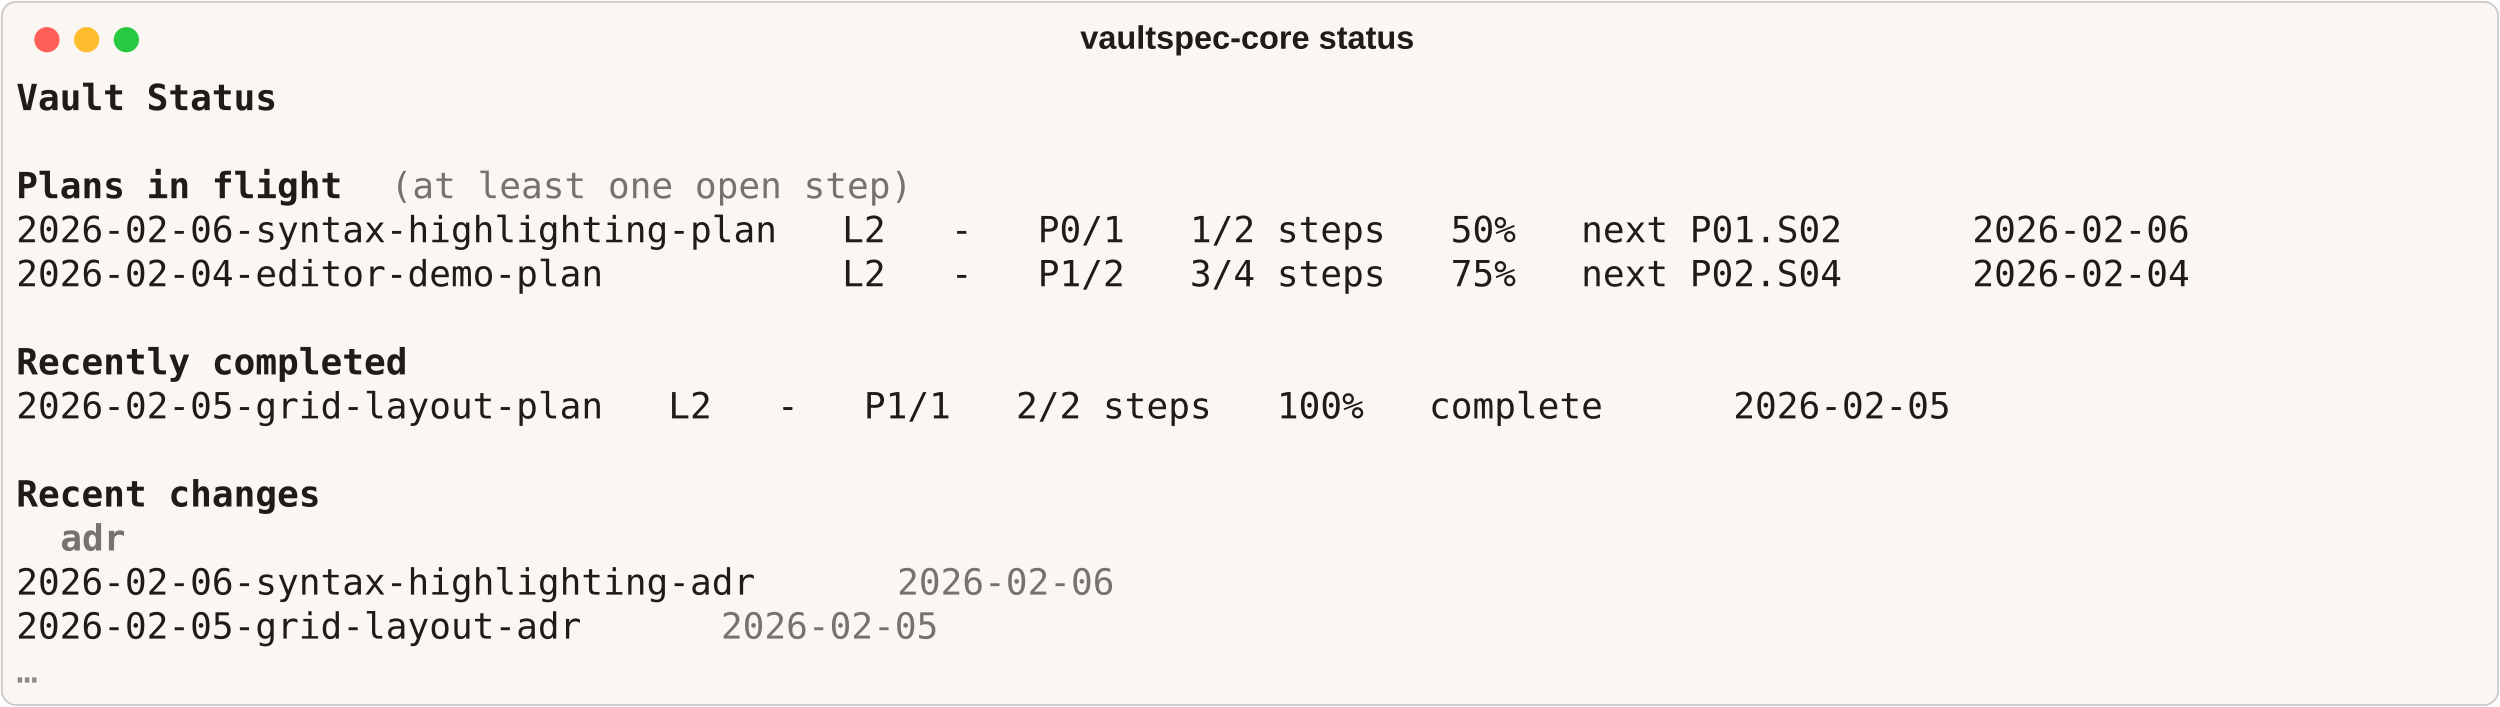
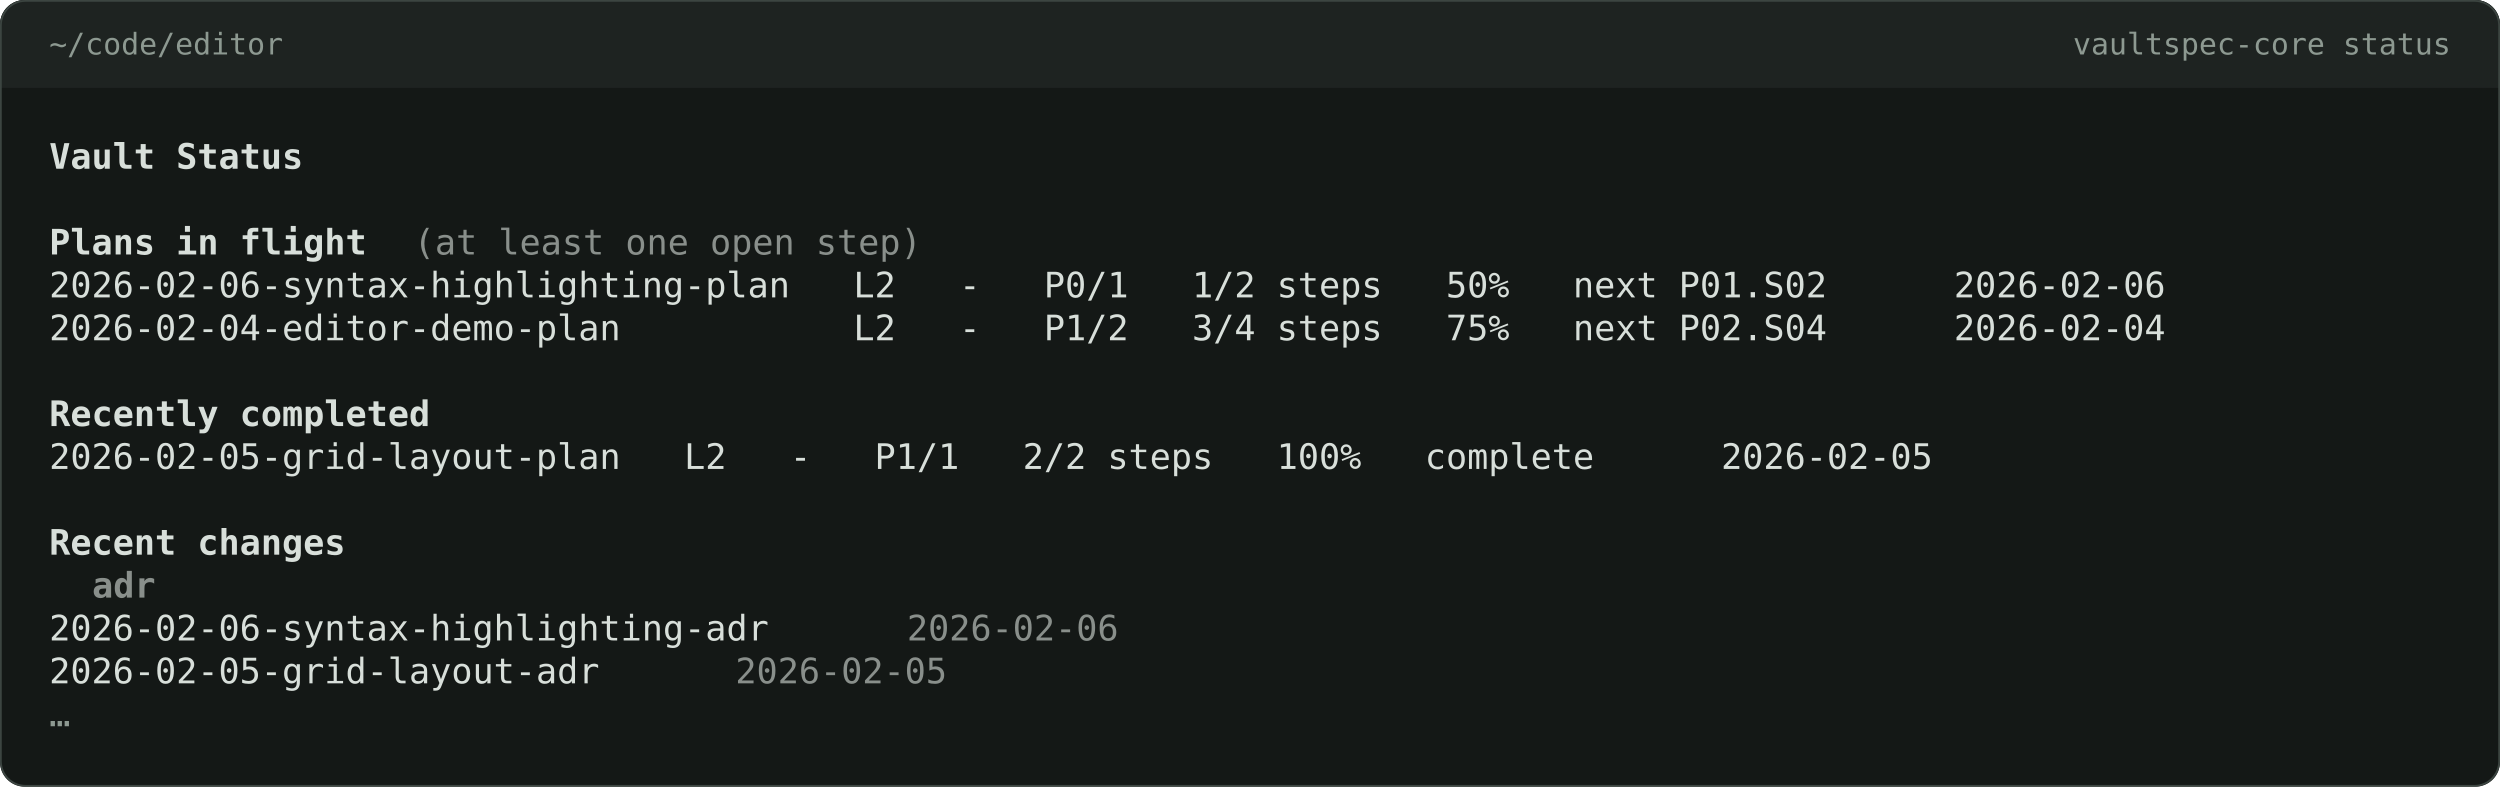
- <svg xmlns="http://www.w3.org/2000/svg" class="rich-terminal" viewBox="0 0 1385 391.6">
+ <svg xmlns="http://www.w3.org/2000/svg" class="rich-terminal" viewBox="0 0 1422.4 447.6">
  <style>
- 
-     @font-face {
-         font-family: "Fira Code";
-         src: local("FiraCode-Regular"),
-                 url("https://cdnjs.cloudflare.com/ajax/libs/firacode/6.2.0/woff2/FiraCode-Regular.woff2") format("woff2"),
-                 url("https://cdnjs.cloudflare.com/ajax/libs/firacode/6.2.0/woff/FiraCode-Regular.woff") format("woff");
-         font-style: normal;
-         font-weight: 400;
-     }
-     @font-face {
-         font-family: "Fira Code";
-         src: local("FiraCode-Bold"),
-                 url("https://cdnjs.cloudflare.com/ajax/libs/firacode/6.2.0/woff2/FiraCode-Bold.woff2") format("woff2"),
-                 url("https://cdnjs.cloudflare.com/ajax/libs/firacode/6.2.0/woff/FiraCode-Bold.woff") format("woff");
-         font-style: bold;
-         font-weight: 700;
-     }
- 
    .terminal-2955500476-matrix {
-         font-family: Fira Code, monospace;
+         font-family: 'IBM Plex Mono', 'Cascadia Mono', 'Cascadia Code', ui-monospace, Menlo, Consolas, 'DejaVu Sans Mono', monospace;
        font-size: 20px;
        line-height: 24.4px;
        font-variant-east-asian: full-width;
    }
- 
-     .terminal-2955500476-title {
-         font-size: 18px;
-         font-weight: bold;
-         font-family: arial;
+     .terminal-2955500476-bar {
+         font-family: 'IBM Plex Mono', 'Cascadia Mono', 'Cascadia Code', ui-monospace, Menlo, Consolas, 'DejaVu Sans Mono', monospace;
+         font-size: 17px;
+         fill: #8d9991;
    }
- 
-     .terminal-2955500476-r1 { fill: #1e1b18;font-weight: bold }
- .terminal-2955500476-r2 { fill: #1e1b18 }
- .terminal-2955500476-r3 { fill: #76736f }
- .terminal-2955500476-r4 { fill: #76736f;font-weight: bold }
- .terminal-2955500476-r5 { fill: #918981 }
+     .terminal-2955500476-r1 { fill: #d8dfda;font-weight: bold }
+ .terminal-2955500476-r2 { fill: #d8dfda }
+ .terminal-2955500476-r3 { fill: #898f8b }
+ .terminal-2955500476-r4 { fill: #898f8b;font-weight: bold }
+ .terminal-2955500476-r5 { fill: #8d9991 }
    </style>
  <defs>
+     <clipPath id="terminal-2955500476-clip-frame">
+       <rect x="0" y="0" width="1422.4" height="447.6" rx="14" />
+     </clipPath>
    <clipPath id="terminal-2955500476-clip-terminal">
      <rect x="0" y="0" width="1365.4" height="340.6" />
    </clipPath>
    <clipPath id="terminal-2955500476-line-0">
      <rect x="0" y="1.5" width="1366.4" height="24.65" />
    </clipPath>
    <clipPath id="terminal-2955500476-line-1">
      <rect x="0" y="25.9" width="1366.4" height="24.65" />
    </clipPath>
    <clipPath id="terminal-2955500476-line-2">
      <rect x="0" y="50.3" width="1366.4" height="24.65" />
    </clipPath>
    <clipPath id="terminal-2955500476-line-3">
      <rect x="0" y="74.7" width="1366.4" height="24.65" />
    </clipPath>
    <clipPath id="terminal-2955500476-line-4">
      <rect x="0" y="99.1" width="1366.4" height="24.65" />
    </clipPath>
    <clipPath id="terminal-2955500476-line-5">
      <rect x="0" y="123.5" width="1366.4" height="24.65" />
    </clipPath>
    <clipPath id="terminal-2955500476-line-6">
      <rect x="0" y="147.9" width="1366.4" height="24.65" />
    </clipPath>
    <clipPath id="terminal-2955500476-line-7">
      <rect x="0" y="172.3" width="1366.4" height="24.65" />
    </clipPath>
    <clipPath id="terminal-2955500476-line-8">
      <rect x="0" y="196.7" width="1366.4" height="24.65" />
    </clipPath>
    <clipPath id="terminal-2955500476-line-9">
      <rect x="0" y="221.1" width="1366.4" height="24.65" />
    </clipPath>
    <clipPath id="terminal-2955500476-line-10">
      <rect x="0" y="245.5" width="1366.4" height="24.65" />
    </clipPath>
    <clipPath id="terminal-2955500476-line-11">
      <rect x="0" y="269.9" width="1366.4" height="24.65" />
    </clipPath>
    <clipPath id="terminal-2955500476-line-12">
      <rect x="0" y="294.3" width="1366.4" height="24.65" />
    </clipPath>
  </defs>
-   <rect fill="#faf7f2" stroke="rgba(30,27,24,0.22)" stroke-width="1" x="1" y="1" width="1383" height="389.6" rx="8" />
-   <text class="terminal-2955500476-title" fill="#1e1b18" text-anchor="middle" x="691" y="27">vaultspec-core status</text>
-   <g transform="translate(26,22)">
-     <circle cx="0" cy="0" r="7" fill="#ff5f57" />
-     <circle cx="22" cy="0" r="7" fill="#febc2e" />
-     <circle cx="44" cy="0" r="7" fill="#28c840" />
+   <g clip-path="url(#terminal-2955500476-clip-frame)">
+     <rect width="1422.4" height="447.6" fill="#141816" />
+     <rect width="1422.4" height="50" fill="#1e2321" />
  </g>
-   <g transform="translate(9, 41)" clip-path="url(#terminal-2955500476-clip-terminal)">
+   <rect x="0.5" y="0.5" width="1421.4" height="446.6" rx="14" fill="none" stroke="#3c4541" />
+   <text class="terminal-2955500476-bar" x="28" y="31">~/code/editor</text>
+   <text class="terminal-2955500476-bar" x="1394.4" y="31" text-anchor="end">vaultspec-core status</text>
+   <g transform="translate(28, 76)" clip-path="url(#terminal-2955500476-clip-terminal)">
    <g class="terminal-2955500476-matrix">
      <text class="terminal-2955500476-r1" x="0" y="20" textLength="146.4" clip-path="url(#terminal-2955500476-line-0)">Vault Status</text>
      <text class="terminal-2955500476-r2" x="1366.4" y="20" textLength="12.2" clip-path="url(#terminal-2955500476-line-0)">
</text>
      <text class="terminal-2955500476-r2" x="1366.4" y="44.4" textLength="12.2" clip-path="url(#terminal-2955500476-line-1)">
</text>
      <text class="terminal-2955500476-r1" x="0" y="68.8" textLength="183" clip-path="url(#terminal-2955500476-line-2)">Plans in flight</text>
      <text class="terminal-2955500476-r3" x="207.4" y="68.8" textLength="292.8" clip-path="url(#terminal-2955500476-line-2)">(at least one open step)</text>
      <text class="terminal-2955500476-r2" x="1366.4" y="68.8" textLength="12.2" clip-path="url(#terminal-2955500476-line-2)">
</text>
      <text class="terminal-2955500476-r2" x="0" y="93.2" textLength="1244.4" clip-path="url(#terminal-2955500476-line-3)">  2026-02-06-syntax-highlighting-plan   L2   -   P0/1   1/2 steps   50%   next P01.S02      2026-02-06</text>
      <text class="terminal-2955500476-r2" x="1366.4" y="93.2" textLength="12.2" clip-path="url(#terminal-2955500476-line-3)">
</text>
      <text class="terminal-2955500476-r2" x="0" y="117.6" textLength="1244.4" clip-path="url(#terminal-2955500476-line-4)">  2026-02-04-editor-demo-plan           L2   -   P1/2   3/4 steps   75%   next P02.S04      2026-02-04</text>
      <text class="terminal-2955500476-r2" x="1366.4" y="117.6" textLength="12.2" clip-path="url(#terminal-2955500476-line-4)">
</text>
      <text class="terminal-2955500476-r2" x="1366.4" y="142" textLength="12.2" clip-path="url(#terminal-2955500476-line-5)">
</text>
      <text class="terminal-2955500476-r1" x="0" y="166.4" textLength="219.6" clip-path="url(#terminal-2955500476-line-6)">Recently completed</text>
      <text class="terminal-2955500476-r2" x="1366.4" y="166.4" textLength="12.2" clip-path="url(#terminal-2955500476-line-6)">
</text>
      <text class="terminal-2955500476-r2" x="0" y="190.8" textLength="1110.2" clip-path="url(#terminal-2955500476-line-7)">  2026-02-05-grid-layout-plan   L2   -   P1/1   2/2 steps   100%   complete      2026-02-05</text>
      <text class="terminal-2955500476-r2" x="1366.4" y="190.8" textLength="12.2" clip-path="url(#terminal-2955500476-line-7)">
</text>
      <text class="terminal-2955500476-r2" x="1366.4" y="215.2" textLength="12.2" clip-path="url(#terminal-2955500476-line-8)">
</text>
      <text class="terminal-2955500476-r1" x="0" y="239.6" textLength="170.8" clip-path="url(#terminal-2955500476-line-9)">Recent changes</text>
      <text class="terminal-2955500476-r2" x="1366.4" y="239.6" textLength="12.2" clip-path="url(#terminal-2955500476-line-9)">
</text>
      <text class="terminal-2955500476-r4" x="24.4" y="264" textLength="36.6" clip-path="url(#terminal-2955500476-line-10)">adr</text>
      <text class="terminal-2955500476-r2" x="1366.4" y="264" textLength="12.2" clip-path="url(#terminal-2955500476-line-10)">
</text>
      <text class="terminal-2955500476-r2" x="0" y="288.4" textLength="488" clip-path="url(#terminal-2955500476-line-11)">    2026-02-06-syntax-highlighting-adr  </text>
      <text class="terminal-2955500476-r3" x="488" y="288.4" textLength="122" clip-path="url(#terminal-2955500476-line-11)">2026-02-06</text>
      <text class="terminal-2955500476-r2" x="1366.4" y="288.4" textLength="12.2" clip-path="url(#terminal-2955500476-line-11)">
</text>
      <text class="terminal-2955500476-r2" x="0" y="312.8" textLength="390.4" clip-path="url(#terminal-2955500476-line-12)">    2026-02-05-grid-layout-adr  </text>
      <text class="terminal-2955500476-r3" x="390.4" y="312.8" textLength="122" clip-path="url(#terminal-2955500476-line-12)">2026-02-05</text>
      <text class="terminal-2955500476-r2" x="1366.4" y="312.8" textLength="12.2" clip-path="url(#terminal-2955500476-line-12)">
</text>
      <text class="terminal-2955500476-r5" x="0" y="337.2" textLength="36.6" clip-path="url(#terminal-2955500476-line-13)">  …</text>
      <text class="terminal-2955500476-r2" x="1366.4" y="337.2" textLength="12.2" clip-path="url(#terminal-2955500476-line-13)">
</text>
    </g>
  </g>
</svg>
